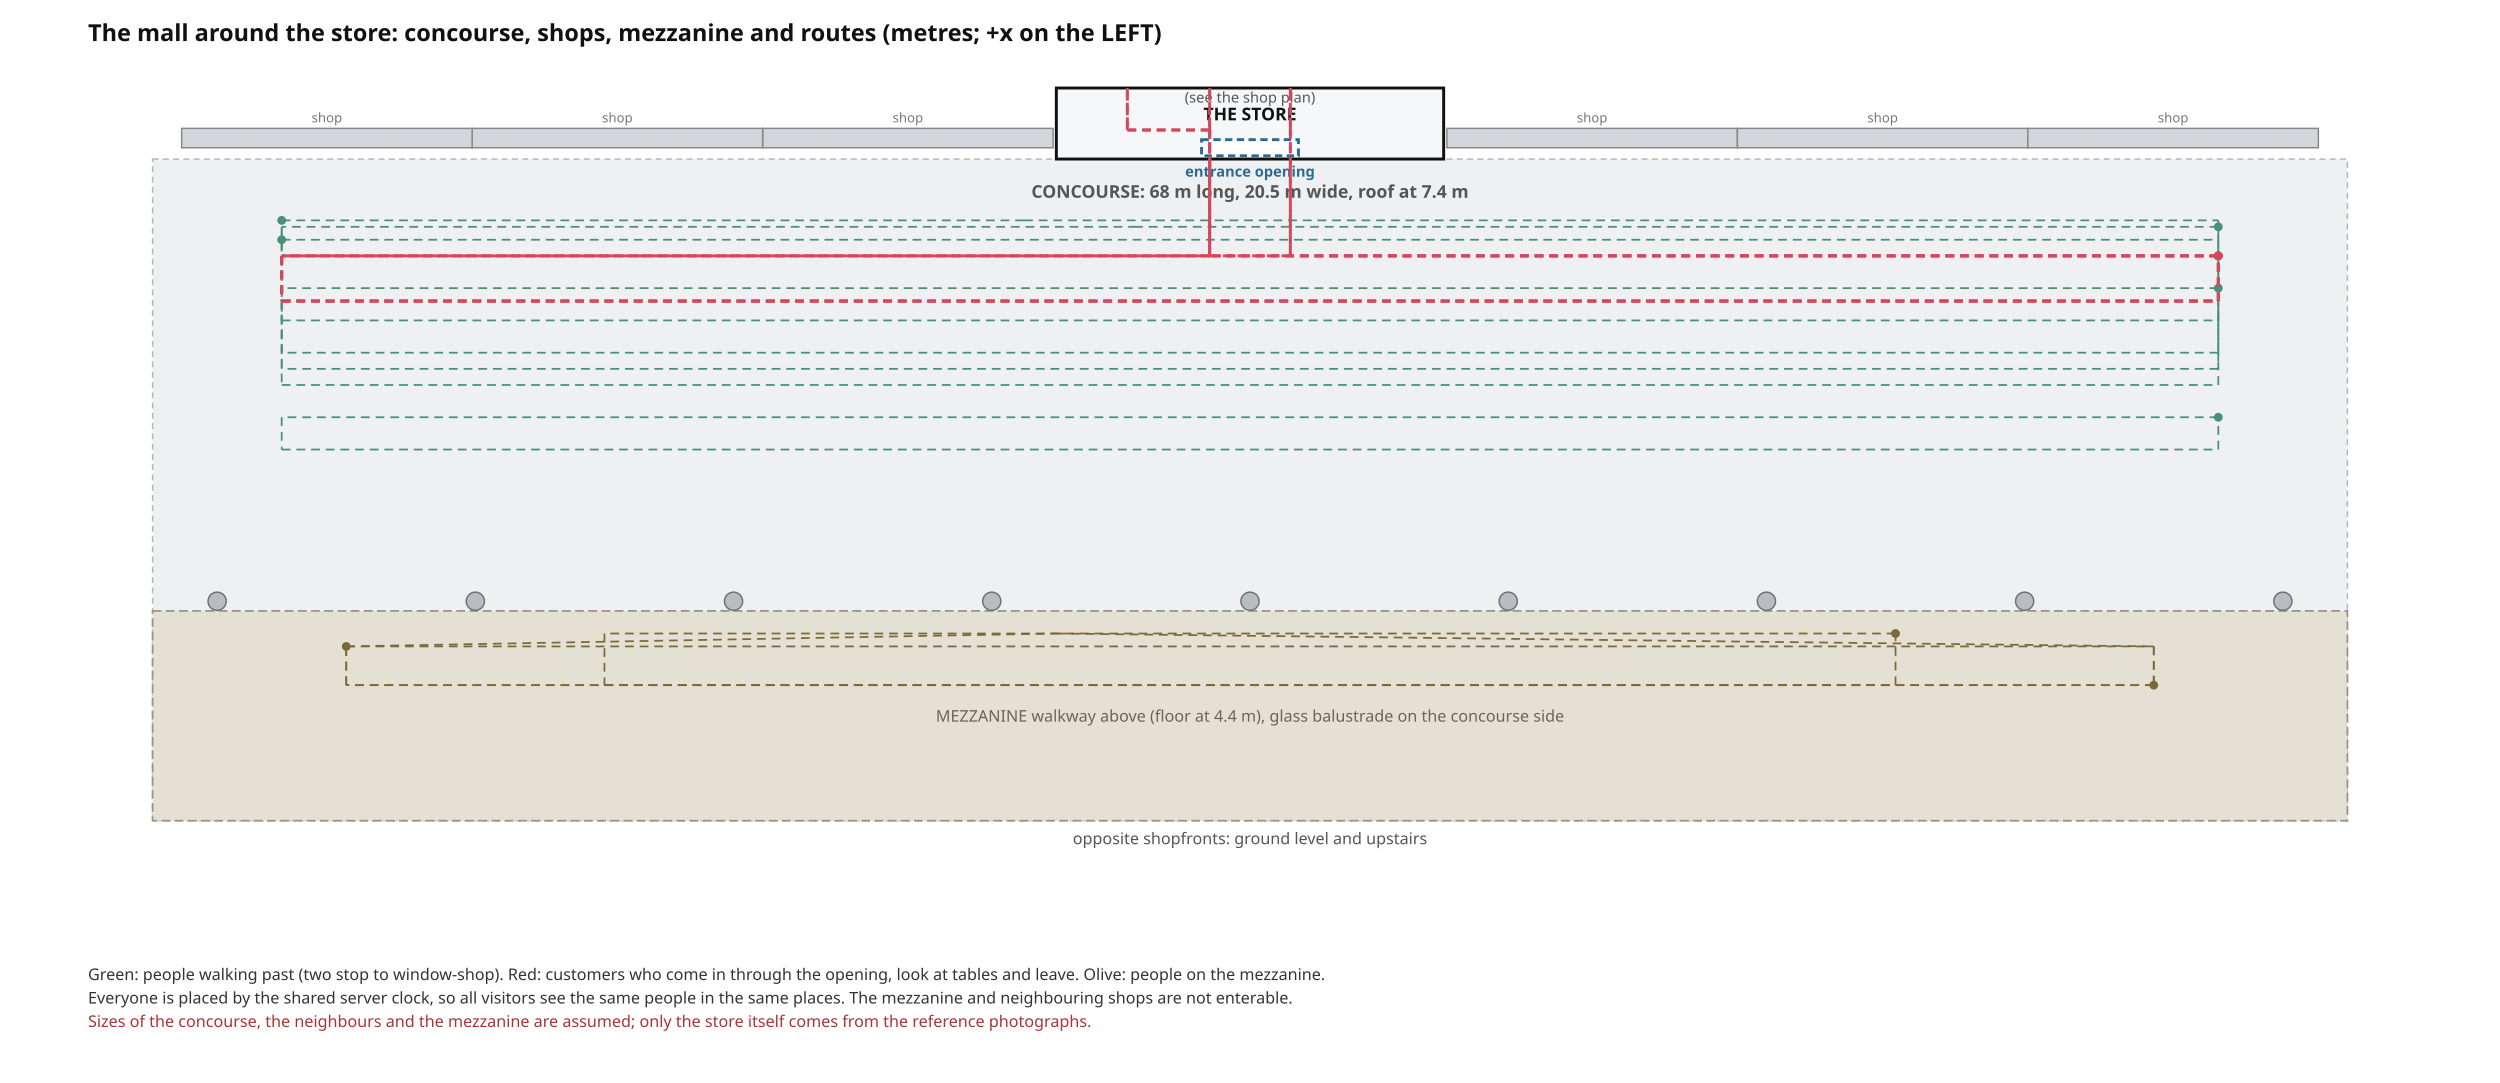
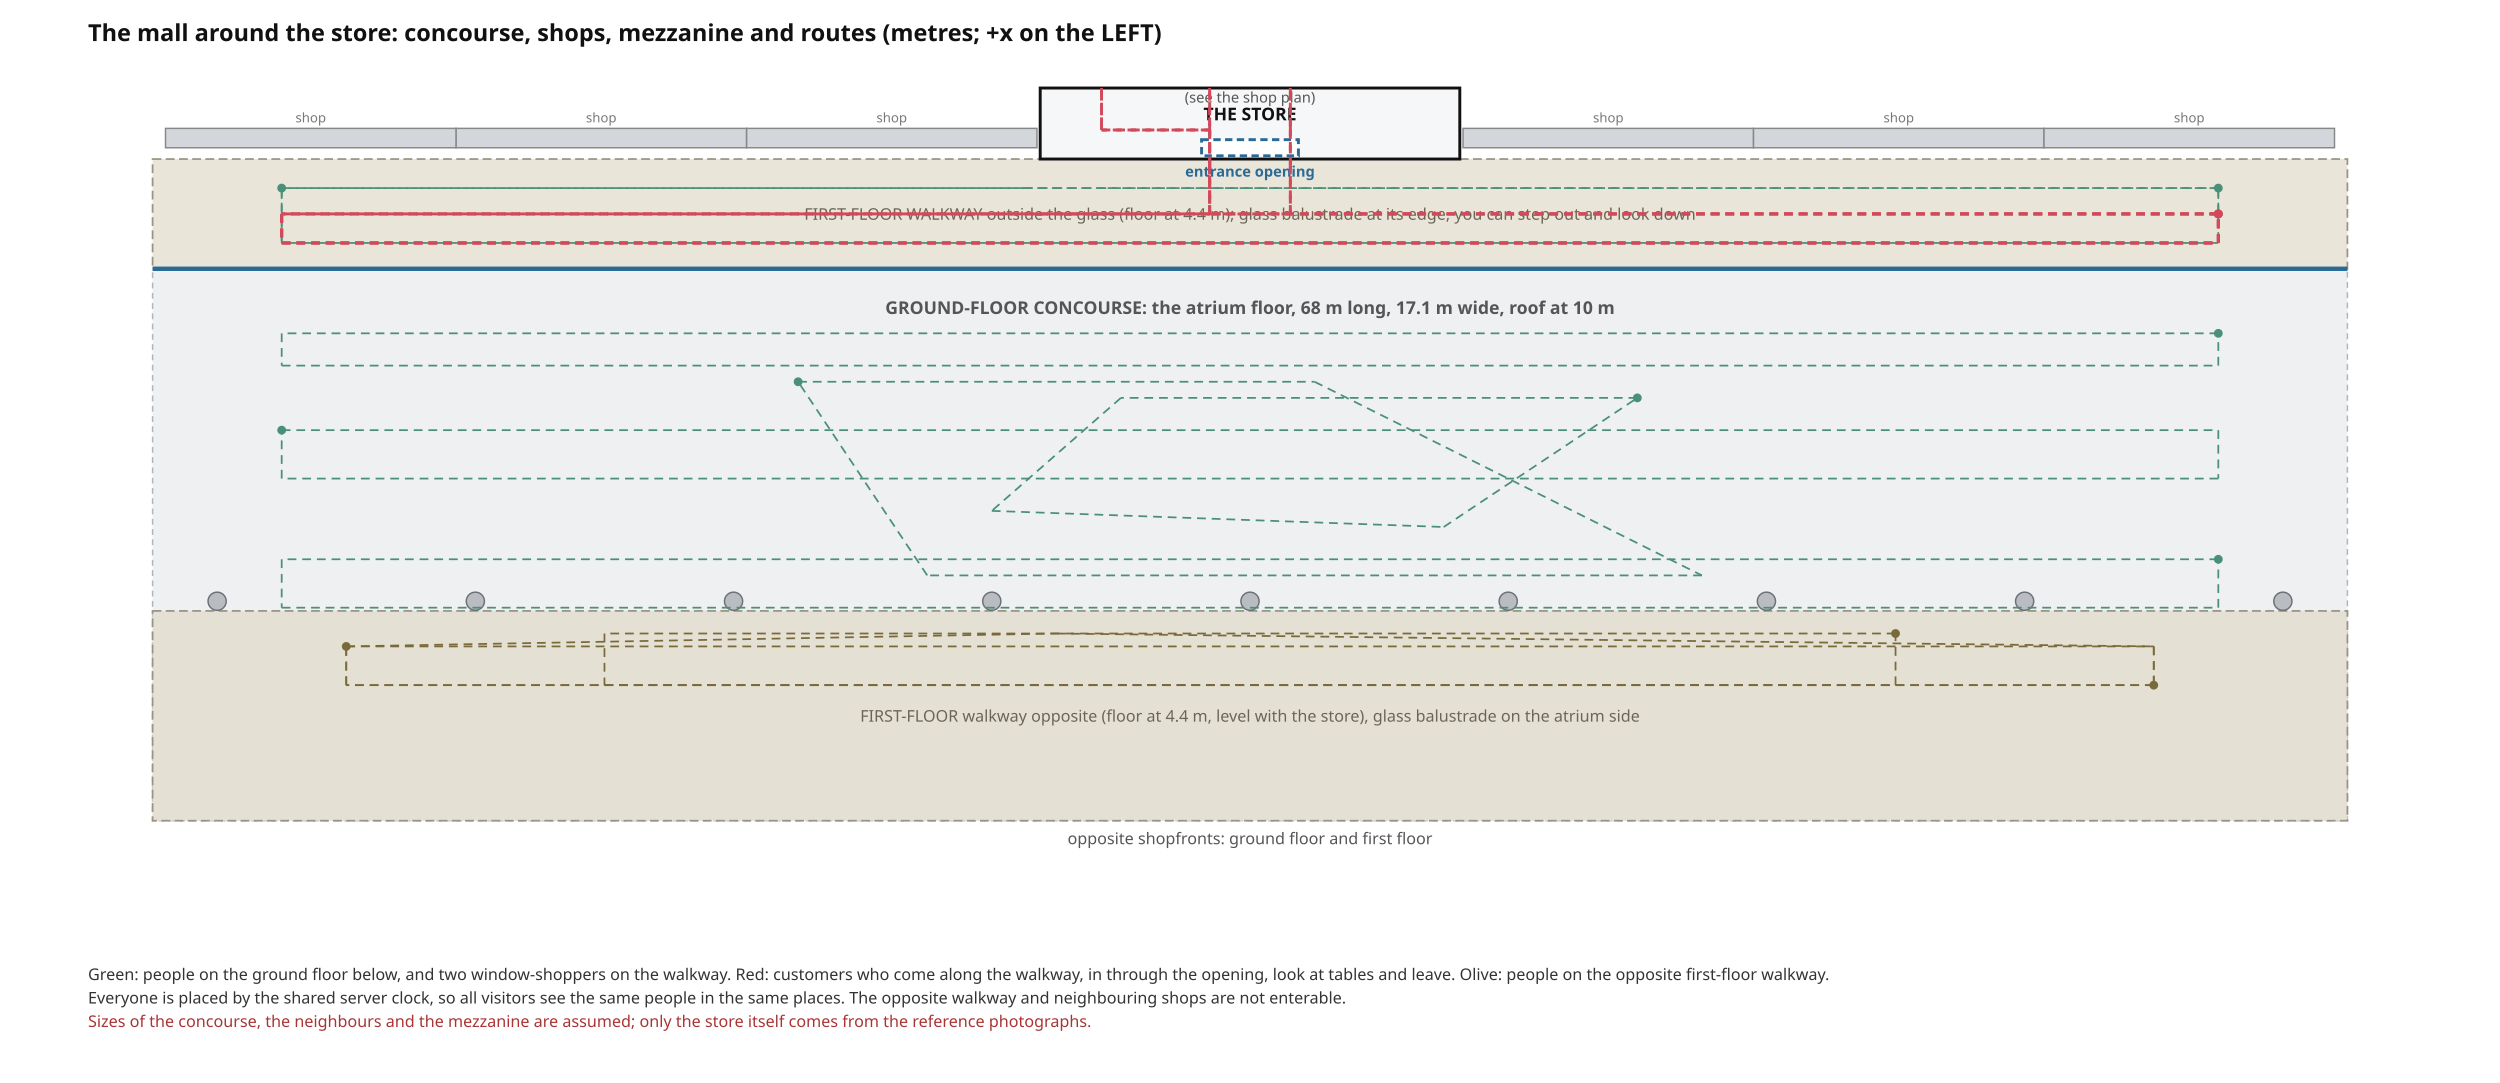
<svg xmlns="http://www.w3.org/2000/svg" width="1704" height="738" viewBox="0 0 1704 738">
  <rect width="1704" height="738" fill="#ffffff" />
  <text x="60.0" y="28.0" font-size="16" text-anchor="start" fill="#111" font-weight="700" font-family="system-ui, sans-serif">The mall around the store: concourse, shops, mezzanine and routes (metres; +x on the LEFT)</text>
-   <rect x="104.0" y="108.4" width="1496.0" height="451.0" fill="#eef0f2" stroke="#b0b5ba" stroke-width="1" stroke-dasharray="4 3" />
-   <text x="852.0" y="134.8" font-size="12" text-anchor="middle" fill="#555" font-weight="600" font-family="system-ui, sans-serif">CONCOURSE: 68 m long, 20.5 m wide, roof at 7.4 m</text>
+   <rect x="104.0" y="183.2" width="1496.0" height="376.2" fill="#eef0f2" stroke="#b0b5ba" stroke-width="1" stroke-dasharray="4 3" />
+   <text x="852.0" y="214.0" font-size="12" text-anchor="middle" fill="#555" font-weight="600" font-family="system-ui, sans-serif">GROUND-FLOOR CONCOURSE: the atrium floor, 68 m long, 17.1 m wide, roof at 10 m</text>
+   <rect x="104.0" y="108.4" width="1496.0" height="74.8" fill="#e9e5d8" stroke="#9a9484" stroke-width="1.2" stroke-dasharray="6 3" />
+   <line x1="1600.0" y1="183.2" x2="104.0" y2="183.2" stroke="#2a6a95" stroke-width="3" />
+   <text x="852.0" y="149.8" font-size="11" text-anchor="middle" fill="#6b6556" font-weight="400" font-family="system-ui, sans-serif">FIRST-FLOOR WALKWAY outside the glass (floor at 4.4 m); glass balustrade at its edge, you can step out and look down</text>
  <rect x="104.0" y="416.4" width="1496.0" height="143.0" fill="#e4e0d4" stroke="#9a9484" stroke-width="1.2" stroke-dasharray="6 3" />
-   <text x="852.0" y="491.9" font-size="11" text-anchor="middle" fill="#6b6556" font-weight="400" font-family="system-ui, sans-serif">MEZZANINE walkway above (floor at 4.4 m), glass balustrade on the concourse side</text>
-   <text x="852.0" y="575.4" font-size="11" text-anchor="middle" fill="#555" font-weight="400" font-family="system-ui, sans-serif">opposite shopfronts: ground level and upstairs</text>
-   <rect x="720.0" y="60.0" width="264.0" height="48.4" fill="#f6f7f8" stroke="#111" stroke-width="2" />
+   <text x="852.0" y="491.9" font-size="11" text-anchor="middle" fill="#6b6556" font-weight="400" font-family="system-ui, sans-serif">FIRST-FLOOR walkway opposite (floor at 4.4 m, level with the store), glass balustrade on the atrium side</text>
+   <text x="852.0" y="575.4" font-size="11" text-anchor="middle" fill="#555" font-weight="400" font-family="system-ui, sans-serif">opposite shopfronts: ground floor and first floor</text>
+   <rect x="709.0" y="60.0" width="286.0" height="48.4" fill="#f6f7f8" stroke="#111" stroke-width="2" />
  <text x="852.0" y="82.0" font-size="12" text-anchor="middle" fill="#111" font-weight="700" font-family="system-ui, sans-serif">THE STORE</text>
  <text x="852.0" y="69.9" font-size="10" text-anchor="middle" fill="#555" font-weight="400" font-family="system-ui, sans-serif">(see the shop plan)</text>
-   <rect x="986.2" y="87.5" width="198.0" height="13.2" fill="#d3d6da" stroke="#888" stroke-width="1" />
-   <text x="1085.2" y="83.4" font-size="9" text-anchor="middle" fill="#777" font-weight="400" font-family="system-ui, sans-serif">shop</text>
-   <rect x="1184.2" y="87.5" width="198.0" height="13.2" fill="#d3d6da" stroke="#888" stroke-width="1" />
-   <text x="1283.2" y="83.4" font-size="9" text-anchor="middle" fill="#777" font-weight="400" font-family="system-ui, sans-serif">shop</text>
-   <rect x="1382.2" y="87.5" width="198.0" height="13.2" fill="#d3d6da" stroke="#888" stroke-width="1" />
-   <text x="1481.2" y="83.4" font-size="9" text-anchor="middle" fill="#777" font-weight="400" font-family="system-ui, sans-serif">shop</text>
-   <rect x="519.8" y="87.5" width="198.0" height="13.2" fill="#d3d6da" stroke="#888" stroke-width="1" />
-   <text x="618.8" y="83.4" font-size="9" text-anchor="middle" fill="#777" font-weight="400" font-family="system-ui, sans-serif">shop</text>
-   <rect x="321.8" y="87.5" width="198.0" height="13.2" fill="#d3d6da" stroke="#888" stroke-width="1" />
-   <text x="420.8" y="83.4" font-size="9" text-anchor="middle" fill="#777" font-weight="400" font-family="system-ui, sans-serif">shop</text>
-   <rect x="123.8" y="87.5" width="198.0" height="13.2" fill="#d3d6da" stroke="#888" stroke-width="1" />
-   <text x="222.8" y="83.4" font-size="9" text-anchor="middle" fill="#777" font-weight="400" font-family="system-ui, sans-serif">shop</text>
+   <rect x="997.2" y="87.5" width="198.0" height="13.2" fill="#d3d6da" stroke="#888" stroke-width="1" />
+   <text x="1096.2" y="83.4" font-size="9" text-anchor="middle" fill="#777" font-weight="400" font-family="system-ui, sans-serif">shop</text>
+   <rect x="1195.2" y="87.5" width="198.0" height="13.2" fill="#d3d6da" stroke="#888" stroke-width="1" />
+   <text x="1294.2" y="83.4" font-size="9" text-anchor="middle" fill="#777" font-weight="400" font-family="system-ui, sans-serif">shop</text>
+   <rect x="1393.2" y="87.5" width="198.0" height="13.2" fill="#d3d6da" stroke="#888" stroke-width="1" />
+   <text x="1492.2" y="83.4" font-size="9" text-anchor="middle" fill="#777" font-weight="400" font-family="system-ui, sans-serif">shop</text>
+   <rect x="508.8" y="87.5" width="198.0" height="13.2" fill="#d3d6da" stroke="#888" stroke-width="1" />
+   <text x="607.8" y="83.4" font-size="9" text-anchor="middle" fill="#777" font-weight="400" font-family="system-ui, sans-serif">shop</text>
+   <rect x="310.8" y="87.5" width="198.0" height="13.2" fill="#d3d6da" stroke="#888" stroke-width="1" />
+   <text x="409.8" y="83.4" font-size="9" text-anchor="middle" fill="#777" font-weight="400" font-family="system-ui, sans-serif">shop</text>
+   <rect x="112.8" y="87.5" width="198.0" height="13.2" fill="#d3d6da" stroke="#888" stroke-width="1" />
+   <text x="211.8" y="83.4" font-size="9" text-anchor="middle" fill="#777" font-weight="400" font-family="system-ui, sans-serif">shop</text>
  <rect x="819.0" y="95.2" width="66.0" height="11.0" fill="#ffffff" stroke="#2a6a95" stroke-width="2" stroke-dasharray="5 3" />
  <text x="852.0" y="120.4" font-size="10" text-anchor="middle" fill="#2a6a95" font-weight="700" font-family="system-ui, sans-serif">entrance opening</text>
  <circle cx="1556.0" cy="409.8" r="6.2" fill="#b9bdc2" stroke="#6b7076" />
  <circle cx="1380.0" cy="409.8" r="6.2" fill="#b9bdc2" stroke="#6b7076" />
  <circle cx="1204.0" cy="409.8" r="6.2" fill="#b9bdc2" stroke="#6b7076" />
  <circle cx="1028.0" cy="409.8" r="6.2" fill="#b9bdc2" stroke="#6b7076" />
  <circle cx="852.0" cy="409.8" r="6.2" fill="#b9bdc2" stroke="#6b7076" />
  <circle cx="676.0" cy="409.8" r="6.2" fill="#b9bdc2" stroke="#6b7076" />
  <circle cx="500.0" cy="409.8" r="6.2" fill="#b9bdc2" stroke="#6b7076" />
  <circle cx="324.0" cy="409.8" r="6.2" fill="#b9bdc2" stroke="#6b7076" />
  <circle cx="148.0" cy="409.8" r="6.2" fill="#b9bdc2" stroke="#6b7076" />
-   <line x1="1512.0" y1="196.4" x2="192.0" y2="196.4" stroke="#4a8f7a" stroke-width="1.2" stroke-dasharray="6 4" />
-   <line x1="192.0" y1="196.4" x2="192.0" y2="218.4" stroke="#4a8f7a" stroke-width="1.2" stroke-dasharray="6 4" />
-   <line x1="192.0" y1="218.4" x2="1512.0" y2="218.4" stroke="#4a8f7a" stroke-width="1.2" stroke-dasharray="6 4" />
-   <line x1="1512.0" y1="218.4" x2="1512.0" y2="196.4" stroke="#4a8f7a" stroke-width="1.2" stroke-dasharray="6 4" />
-   <circle cx="1512.0" cy="196.4" r="3.0" fill="#4a8f7a" stroke="none" />
-   <line x1="192.0" y1="163.4" x2="1512.0" y2="163.4" stroke="#4a8f7a" stroke-width="1.2" stroke-dasharray="6 4" />
-   <line x1="1512.0" y1="163.4" x2="1512.0" y2="240.4" stroke="#4a8f7a" stroke-width="1.2" stroke-dasharray="6 4" />
-   <line x1="1512.0" y1="240.4" x2="192.0" y2="240.4" stroke="#4a8f7a" stroke-width="1.2" stroke-dasharray="6 4" />
-   <line x1="192.0" y1="240.4" x2="192.0" y2="163.4" stroke="#4a8f7a" stroke-width="1.2" stroke-dasharray="6 4" />
-   <circle cx="192.0" cy="163.4" r="3.0" fill="#4a8f7a" stroke="none" />
-   <line x1="1512.0" y1="284.4" x2="192.0" y2="284.4" stroke="#4a8f7a" stroke-width="1.2" stroke-dasharray="6 4" />
-   <line x1="192.0" y1="284.4" x2="192.0" y2="306.4" stroke="#4a8f7a" stroke-width="1.2" stroke-dasharray="6 4" />
-   <line x1="192.0" y1="306.4" x2="1512.0" y2="306.4" stroke="#4a8f7a" stroke-width="1.2" stroke-dasharray="6 4" />
-   <line x1="1512.0" y1="306.4" x2="1512.0" y2="284.4" stroke="#4a8f7a" stroke-width="1.2" stroke-dasharray="6 4" />
-   <circle cx="1512.0" cy="284.4" r="3.0" fill="#4a8f7a" stroke="none" />
-   <line x1="1512.0" y1="154.6" x2="929.0" y2="154.6" stroke="#4a8f7a" stroke-width="1.2" stroke-dasharray="6 4" />
-   <line x1="929.0" y1="154.6" x2="775.0" y2="154.6" stroke="#4a8f7a" stroke-width="1.2" stroke-dasharray="6 4" />
-   <line x1="775.0" y1="154.6" x2="192.0" y2="154.6" stroke="#4a8f7a" stroke-width="1.2" stroke-dasharray="6 4" />
-   <line x1="192.0" y1="154.6" x2="192.0" y2="262.4" stroke="#4a8f7a" stroke-width="1.2" stroke-dasharray="6 4" />
-   <line x1="192.0" y1="262.4" x2="1512.0" y2="262.4" stroke="#4a8f7a" stroke-width="1.2" stroke-dasharray="6 4" />
-   <line x1="1512.0" y1="262.4" x2="1512.0" y2="154.6" stroke="#4a8f7a" stroke-width="1.2" stroke-dasharray="6 4" />
-   <circle cx="1512.0" cy="154.6" r="3.0" fill="#4a8f7a" stroke="none" />
-   <line x1="192.0" y1="150.2" x2="698.0" y2="150.2" stroke="#4a8f7a" stroke-width="1.2" stroke-dasharray="6 4" />
-   <line x1="698.0" y1="150.2" x2="1512.0" y2="150.2" stroke="#4a8f7a" stroke-width="1.2" stroke-dasharray="6 4" />
-   <line x1="1512.0" y1="150.2" x2="1512.0" y2="251.4" stroke="#4a8f7a" stroke-width="1.2" stroke-dasharray="6 4" />
-   <line x1="1512.0" y1="251.4" x2="192.0" y2="251.4" stroke="#4a8f7a" stroke-width="1.2" stroke-dasharray="6 4" />
-   <line x1="192.0" y1="251.4" x2="192.0" y2="150.2" stroke="#4a8f7a" stroke-width="1.2" stroke-dasharray="6 4" />
-   <circle cx="192.0" cy="150.2" r="3.0" fill="#4a8f7a" stroke="none" />
-   <line x1="1512.0" y1="174.4" x2="824.5" y2="174.4" stroke="#d1495b" stroke-width="2" stroke-dasharray="6 4" />
-   <line x1="824.5" y1="174.4" x2="824.5" y2="112.8" stroke="#d1495b" stroke-width="2" stroke-dasharray="6 4" />
+   <line x1="1512.0" y1="227.2" x2="192.0" y2="227.2" stroke="#4a8f7a" stroke-width="1.2" stroke-dasharray="6 4" />
+   <line x1="192.0" y1="227.2" x2="192.0" y2="249.2" stroke="#4a8f7a" stroke-width="1.2" stroke-dasharray="6 4" />
+   <line x1="192.0" y1="249.2" x2="1512.0" y2="249.2" stroke="#4a8f7a" stroke-width="1.2" stroke-dasharray="6 4" />
+   <line x1="1512.0" y1="249.2" x2="1512.0" y2="227.2" stroke="#4a8f7a" stroke-width="1.2" stroke-dasharray="6 4" />
+   <circle cx="1512.0" cy="227.2" r="3.0" fill="#4a8f7a" stroke="none" />
+   <line x1="192.0" y1="293.2" x2="1512.0" y2="293.2" stroke="#4a8f7a" stroke-width="1.2" stroke-dasharray="6 4" />
+   <line x1="1512.0" y1="293.2" x2="1512.0" y2="326.2" stroke="#4a8f7a" stroke-width="1.2" stroke-dasharray="6 4" />
+   <line x1="1512.0" y1="326.2" x2="192.0" y2="326.2" stroke="#4a8f7a" stroke-width="1.2" stroke-dasharray="6 4" />
+   <line x1="192.0" y1="326.2" x2="192.0" y2="293.2" stroke="#4a8f7a" stroke-width="1.2" stroke-dasharray="6 4" />
+   <circle cx="192.0" cy="293.2" r="3.0" fill="#4a8f7a" stroke="none" />
+   <line x1="1512.0" y1="381.2" x2="192.0" y2="381.2" stroke="#4a8f7a" stroke-width="1.2" stroke-dasharray="6 4" />
+   <line x1="192.0" y1="381.2" x2="192.0" y2="414.2" stroke="#4a8f7a" stroke-width="1.2" stroke-dasharray="6 4" />
+   <line x1="192.0" y1="414.2" x2="1512.0" y2="414.2" stroke="#4a8f7a" stroke-width="1.2" stroke-dasharray="6 4" />
+   <line x1="1512.0" y1="414.2" x2="1512.0" y2="381.2" stroke="#4a8f7a" stroke-width="1.2" stroke-dasharray="6 4" />
+   <circle cx="1512.0" cy="381.2" r="3.0" fill="#4a8f7a" stroke="none" />
+   <line x1="1116.0" y1="271.2" x2="764.0" y2="271.2" stroke="#4a8f7a" stroke-width="1.2" stroke-dasharray="6 4" />
+   <line x1="764.0" y1="271.2" x2="676.0" y2="348.2" stroke="#4a8f7a" stroke-width="1.2" stroke-dasharray="6 4" />
+   <line x1="676.0" y1="348.2" x2="984.0" y2="359.2" stroke="#4a8f7a" stroke-width="1.2" stroke-dasharray="6 4" />
+   <line x1="984.0" y1="359.2" x2="1116.0" y2="271.2" stroke="#4a8f7a" stroke-width="1.2" stroke-dasharray="6 4" />
+   <circle cx="1116.0" cy="271.2" r="3.0" fill="#4a8f7a" stroke="none" />
+   <line x1="544.0" y1="260.2" x2="896.0" y2="260.2" stroke="#4a8f7a" stroke-width="1.2" stroke-dasharray="6 4" />
+   <line x1="896.0" y1="260.2" x2="1160.0" y2="392.2" stroke="#4a8f7a" stroke-width="1.2" stroke-dasharray="6 4" />
+   <line x1="1160.0" y1="392.2" x2="632.0" y2="392.2" stroke="#4a8f7a" stroke-width="1.2" stroke-dasharray="6 4" />
+   <line x1="632.0" y1="392.2" x2="544.0" y2="260.2" stroke="#4a8f7a" stroke-width="1.2" stroke-dasharray="6 4" />
+   <circle cx="544.0" cy="260.2" r="3.0" fill="#4a8f7a" stroke="none" />
+   <line x1="1512.0" y1="128.2" x2="951.0" y2="128.2" stroke="#4a8f7a" stroke-width="1.2" stroke-dasharray="6 4" />
+   <line x1="951.0" y1="128.2" x2="753.0" y2="128.2" stroke="#4a8f7a" stroke-width="1.2" stroke-dasharray="6 4" />
+   <line x1="753.0" y1="128.2" x2="192.0" y2="128.2" stroke="#4a8f7a" stroke-width="1.2" stroke-dasharray="6 4" />
+   <line x1="192.0" y1="128.2" x2="192.0" y2="165.6" stroke="#4a8f7a" stroke-width="1.2" stroke-dasharray="6 4" />
+   <line x1="192.0" y1="165.6" x2="1512.0" y2="165.6" stroke="#4a8f7a" stroke-width="1.2" stroke-dasharray="6 4" />
+   <line x1="1512.0" y1="165.6" x2="1512.0" y2="128.2" stroke="#4a8f7a" stroke-width="1.2" stroke-dasharray="6 4" />
+   <circle cx="1512.0" cy="128.2" r="3.0" fill="#4a8f7a" stroke="none" />
+   <line x1="192.0" y1="128.2" x2="698.0" y2="128.2" stroke="#4a8f7a" stroke-width="1.2" stroke-dasharray="6 4" />
+   <line x1="698.0" y1="128.2" x2="1512.0" y2="128.2" stroke="#4a8f7a" stroke-width="1.2" stroke-dasharray="6 4" />
+   <line x1="1512.0" y1="128.2" x2="1512.0" y2="165.6" stroke="#4a8f7a" stroke-width="1.2" stroke-dasharray="6 4" />
+   <line x1="1512.0" y1="165.6" x2="192.0" y2="165.6" stroke="#4a8f7a" stroke-width="1.2" stroke-dasharray="6 4" />
+   <line x1="192.0" y1="165.6" x2="192.0" y2="128.2" stroke="#4a8f7a" stroke-width="1.2" stroke-dasharray="6 4" />
+   <circle cx="192.0" cy="128.2" r="3.0" fill="#4a8f7a" stroke="none" />
+   <line x1="1512.0" y1="145.8" x2="824.5" y2="145.8" stroke="#d1495b" stroke-width="2" stroke-dasharray="6 4" />
+   <line x1="824.5" y1="145.8" x2="824.5" y2="112.8" stroke="#d1495b" stroke-width="2" stroke-dasharray="6 4" />
  <line x1="824.5" y1="112.8" x2="824.5" y2="88.6" stroke="#d1495b" stroke-width="2" stroke-dasharray="6 4" />
  <line x1="824.5" y1="88.6" x2="824.5" y2="60.0" stroke="#d1495b" stroke-width="2" stroke-dasharray="6 4" />
  <line x1="824.5" y1="60.0" x2="824.5" y2="88.6" stroke="#d1495b" stroke-width="2" stroke-dasharray="6 4" />
  <line x1="824.5" y1="88.6" x2="824.5" y2="112.8" stroke="#d1495b" stroke-width="2" stroke-dasharray="6 4" />
-   <line x1="824.5" y1="112.8" x2="824.5" y2="174.4" stroke="#d1495b" stroke-width="2" stroke-dasharray="6 4" />
-   <line x1="824.5" y1="174.4" x2="192.0" y2="174.4" stroke="#d1495b" stroke-width="2" stroke-dasharray="6 4" />
-   <line x1="192.0" y1="174.4" x2="192.0" y2="205.2" stroke="#d1495b" stroke-width="2" stroke-dasharray="6 4" />
-   <line x1="192.0" y1="205.2" x2="1512.0" y2="205.2" stroke="#d1495b" stroke-width="2" stroke-dasharray="6 4" />
-   <line x1="1512.0" y1="205.2" x2="1512.0" y2="174.4" stroke="#d1495b" stroke-width="2" stroke-dasharray="6 4" />
-   <circle cx="1512.0" cy="174.4" r="3.0" fill="#d1495b" stroke="none" />
-   <line x1="1512.0" y1="174.4" x2="879.5" y2="174.4" stroke="#d1495b" stroke-width="2" stroke-dasharray="6 4" />
-   <line x1="879.5" y1="174.4" x2="879.5" y2="112.8" stroke="#d1495b" stroke-width="2" stroke-dasharray="6 4" />
+   <line x1="824.5" y1="112.8" x2="824.5" y2="145.8" stroke="#d1495b" stroke-width="2" stroke-dasharray="6 4" />
+   <line x1="824.5" y1="145.8" x2="192.0" y2="145.8" stroke="#d1495b" stroke-width="2" stroke-dasharray="6 4" />
+   <line x1="192.0" y1="145.8" x2="192.0" y2="165.6" stroke="#d1495b" stroke-width="2" stroke-dasharray="6 4" />
+   <line x1="192.0" y1="165.6" x2="1512.0" y2="165.6" stroke="#d1495b" stroke-width="2" stroke-dasharray="6 4" />
+   <line x1="1512.0" y1="165.6" x2="1512.0" y2="145.8" stroke="#d1495b" stroke-width="2" stroke-dasharray="6 4" />
+   <circle cx="1512.0" cy="145.8" r="3.0" fill="#d1495b" stroke="none" />
+   <line x1="1512.0" y1="145.8" x2="879.5" y2="145.8" stroke="#d1495b" stroke-width="2" stroke-dasharray="6 4" />
+   <line x1="879.5" y1="145.8" x2="879.5" y2="112.8" stroke="#d1495b" stroke-width="2" stroke-dasharray="6 4" />
  <line x1="879.5" y1="112.8" x2="879.5" y2="88.6" stroke="#d1495b" stroke-width="2" stroke-dasharray="6 4" />
  <line x1="879.5" y1="88.6" x2="879.5" y2="60.0" stroke="#d1495b" stroke-width="2" stroke-dasharray="6 4" />
  <line x1="879.5" y1="60.0" x2="879.5" y2="88.6" stroke="#d1495b" stroke-width="2" stroke-dasharray="6 4" />
  <line x1="879.5" y1="88.6" x2="879.5" y2="112.8" stroke="#d1495b" stroke-width="2" stroke-dasharray="6 4" />
-   <line x1="879.5" y1="112.8" x2="879.5" y2="174.4" stroke="#d1495b" stroke-width="2" stroke-dasharray="6 4" />
-   <line x1="879.5" y1="174.4" x2="192.0" y2="174.4" stroke="#d1495b" stroke-width="2" stroke-dasharray="6 4" />
-   <line x1="192.0" y1="174.4" x2="192.0" y2="205.2" stroke="#d1495b" stroke-width="2" stroke-dasharray="6 4" />
-   <line x1="192.0" y1="205.2" x2="1512.0" y2="205.2" stroke="#d1495b" stroke-width="2" stroke-dasharray="6 4" />
-   <line x1="1512.0" y1="205.2" x2="1512.0" y2="174.4" stroke="#d1495b" stroke-width="2" stroke-dasharray="6 4" />
-   <circle cx="1512.0" cy="174.4" r="3.0" fill="#d1495b" stroke="none" />
-   <line x1="1512.0" y1="174.4" x2="824.5" y2="174.4" stroke="#d1495b" stroke-width="2" stroke-dasharray="6 4" />
-   <line x1="824.5" y1="174.4" x2="824.5" y2="112.8" stroke="#d1495b" stroke-width="2" stroke-dasharray="6 4" />
+   <line x1="879.5" y1="112.8" x2="879.5" y2="145.8" stroke="#d1495b" stroke-width="2" stroke-dasharray="6 4" />
+   <line x1="879.5" y1="145.8" x2="192.0" y2="145.8" stroke="#d1495b" stroke-width="2" stroke-dasharray="6 4" />
+   <line x1="192.0" y1="145.8" x2="192.0" y2="165.6" stroke="#d1495b" stroke-width="2" stroke-dasharray="6 4" />
+   <line x1="192.0" y1="165.6" x2="1512.0" y2="165.6" stroke="#d1495b" stroke-width="2" stroke-dasharray="6 4" />
+   <line x1="1512.0" y1="165.6" x2="1512.0" y2="145.8" stroke="#d1495b" stroke-width="2" stroke-dasharray="6 4" />
+   <circle cx="1512.0" cy="145.8" r="3.0" fill="#d1495b" stroke="none" />
+   <line x1="1512.0" y1="145.8" x2="824.5" y2="145.8" stroke="#d1495b" stroke-width="2" stroke-dasharray="6 4" />
+   <line x1="824.5" y1="145.8" x2="824.5" y2="112.8" stroke="#d1495b" stroke-width="2" stroke-dasharray="6 4" />
  <line x1="824.5" y1="112.8" x2="824.5" y2="88.6" stroke="#d1495b" stroke-width="2" stroke-dasharray="6 4" />
-   <line x1="824.5" y1="88.6" x2="768.4" y2="88.6" stroke="#d1495b" stroke-width="2" stroke-dasharray="6 4" />
-   <line x1="768.4" y1="88.6" x2="768.4" y2="60.0" stroke="#d1495b" stroke-width="2" stroke-dasharray="6 4" />
-   <line x1="768.4" y1="60.0" x2="768.4" y2="88.6" stroke="#d1495b" stroke-width="2" stroke-dasharray="6 4" />
-   <line x1="768.4" y1="88.6" x2="824.5" y2="88.6" stroke="#d1495b" stroke-width="2" stroke-dasharray="6 4" />
+   <line x1="824.5" y1="88.6" x2="750.8" y2="88.6" stroke="#d1495b" stroke-width="2" stroke-dasharray="6 4" />
+   <line x1="750.8" y1="88.6" x2="750.8" y2="60.0" stroke="#d1495b" stroke-width="2" stroke-dasharray="6 4" />
+   <line x1="750.8" y1="60.0" x2="750.8" y2="88.6" stroke="#d1495b" stroke-width="2" stroke-dasharray="6 4" />
+   <line x1="750.8" y1="88.6" x2="824.5" y2="88.6" stroke="#d1495b" stroke-width="2" stroke-dasharray="6 4" />
  <line x1="824.5" y1="88.6" x2="824.5" y2="112.8" stroke="#d1495b" stroke-width="2" stroke-dasharray="6 4" />
-   <line x1="824.5" y1="112.8" x2="824.5" y2="174.4" stroke="#d1495b" stroke-width="2" stroke-dasharray="6 4" />
-   <line x1="824.5" y1="174.4" x2="192.0" y2="174.4" stroke="#d1495b" stroke-width="2" stroke-dasharray="6 4" />
-   <line x1="192.0" y1="174.4" x2="192.0" y2="205.2" stroke="#d1495b" stroke-width="2" stroke-dasharray="6 4" />
-   <line x1="192.0" y1="205.2" x2="1512.0" y2="205.2" stroke="#d1495b" stroke-width="2" stroke-dasharray="6 4" />
-   <line x1="1512.0" y1="205.2" x2="1512.0" y2="174.4" stroke="#d1495b" stroke-width="2" stroke-dasharray="6 4" />
-   <circle cx="1512.0" cy="174.4" r="3.0" fill="#d1495b" stroke="none" />
+   <line x1="824.5" y1="112.8" x2="824.5" y2="145.8" stroke="#d1495b" stroke-width="2" stroke-dasharray="6 4" />
+   <line x1="824.5" y1="145.8" x2="192.0" y2="145.8" stroke="#d1495b" stroke-width="2" stroke-dasharray="6 4" />
+   <line x1="192.0" y1="145.8" x2="192.0" y2="165.6" stroke="#d1495b" stroke-width="2" stroke-dasharray="6 4" />
+   <line x1="192.0" y1="165.6" x2="1512.0" y2="165.6" stroke="#d1495b" stroke-width="2" stroke-dasharray="6 4" />
+   <line x1="1512.0" y1="165.6" x2="1512.0" y2="145.8" stroke="#d1495b" stroke-width="2" stroke-dasharray="6 4" />
+   <circle cx="1512.0" cy="145.8" r="3.0" fill="#d1495b" stroke="none" />
  <line x1="1468.0" y1="467.0" x2="236.0" y2="467.0" stroke="#7a6a3a" stroke-width="1.2" stroke-dasharray="6 4" />
  <line x1="236.0" y1="467.0" x2="236.0" y2="440.6" stroke="#7a6a3a" stroke-width="1.2" stroke-dasharray="6 4" />
  <line x1="236.0" y1="440.6" x2="1468.0" y2="440.6" stroke="#7a6a3a" stroke-width="1.2" stroke-dasharray="6 4" />
  <line x1="1468.0" y1="440.6" x2="1468.0" y2="467.0" stroke="#7a6a3a" stroke-width="1.2" stroke-dasharray="6 4" />
  <circle cx="1468.0" cy="467.0" r="3.0" fill="#7a6a3a" stroke="none" />
  <line x1="236.0" y1="440.6" x2="720.0" y2="431.8" stroke="#7a6a3a" stroke-width="1.2" stroke-dasharray="6 4" />
  <line x1="720.0" y1="431.8" x2="1468.0" y2="440.6" stroke="#7a6a3a" stroke-width="1.2" stroke-dasharray="6 4" />
  <line x1="1468.0" y1="440.6" x2="1468.0" y2="467.0" stroke="#7a6a3a" stroke-width="1.2" stroke-dasharray="6 4" />
  <line x1="1468.0" y1="467.0" x2="236.0" y2="467.0" stroke="#7a6a3a" stroke-width="1.2" stroke-dasharray="6 4" />
  <line x1="236.0" y1="467.0" x2="236.0" y2="440.6" stroke="#7a6a3a" stroke-width="1.2" stroke-dasharray="6 4" />
  <circle cx="236.0" cy="440.6" r="3.0" fill="#7a6a3a" stroke="none" />
  <line x1="1292.0" y1="431.8" x2="412.0" y2="431.8" stroke="#7a6a3a" stroke-width="1.2" stroke-dasharray="6 4" />
  <line x1="412.0" y1="431.8" x2="412.0" y2="467.0" stroke="#7a6a3a" stroke-width="1.2" stroke-dasharray="6 4" />
  <line x1="412.0" y1="467.0" x2="1292.0" y2="467.0" stroke="#7a6a3a" stroke-width="1.2" stroke-dasharray="6 4" />
  <line x1="1292.0" y1="467.0" x2="1292.0" y2="431.8" stroke="#7a6a3a" stroke-width="1.2" stroke-dasharray="6 4" />
  <circle cx="1292.0" cy="431.8" r="3.0" fill="#7a6a3a" stroke="none" />
-   <text x="60.0" y="668.0" font-size="11" text-anchor="start" fill="#333" font-weight="400" font-family="system-ui, sans-serif">Green: people walking past (two stop to window-shop). Red: customers who come in through the opening, look at tables and leave. Olive: people on the mezzanine.</text>
-   <text x="60.0" y="684.0" font-size="11" text-anchor="start" fill="#333" font-weight="400" font-family="system-ui, sans-serif">Everyone is placed by the shared server clock, so all visitors see the same people in the same places. The mezzanine and neighbouring shops are not enterable.</text>
+   <text x="60.0" y="668.0" font-size="11" text-anchor="start" fill="#333" font-weight="400" font-family="system-ui, sans-serif">Green: people on the ground floor below, and two window-shoppers on the walkway. Red: customers who come along the walkway, in through the opening, look at tables and leave. Olive: people on the opposite first-floor walkway.</text>
+   <text x="60.0" y="684.0" font-size="11" text-anchor="start" fill="#333" font-weight="400" font-family="system-ui, sans-serif">Everyone is placed by the shared server clock, so all visitors see the same people in the same places. The opposite walkway and neighbouring shops are not enterable.</text>
  <text x="60.0" y="700.0" font-size="11" text-anchor="start" fill="#a33" font-weight="400" font-family="system-ui, sans-serif">Sizes of the concourse, the neighbours and the mezzanine are assumed; only the store itself comes from the reference photographs.</text>
</svg>
